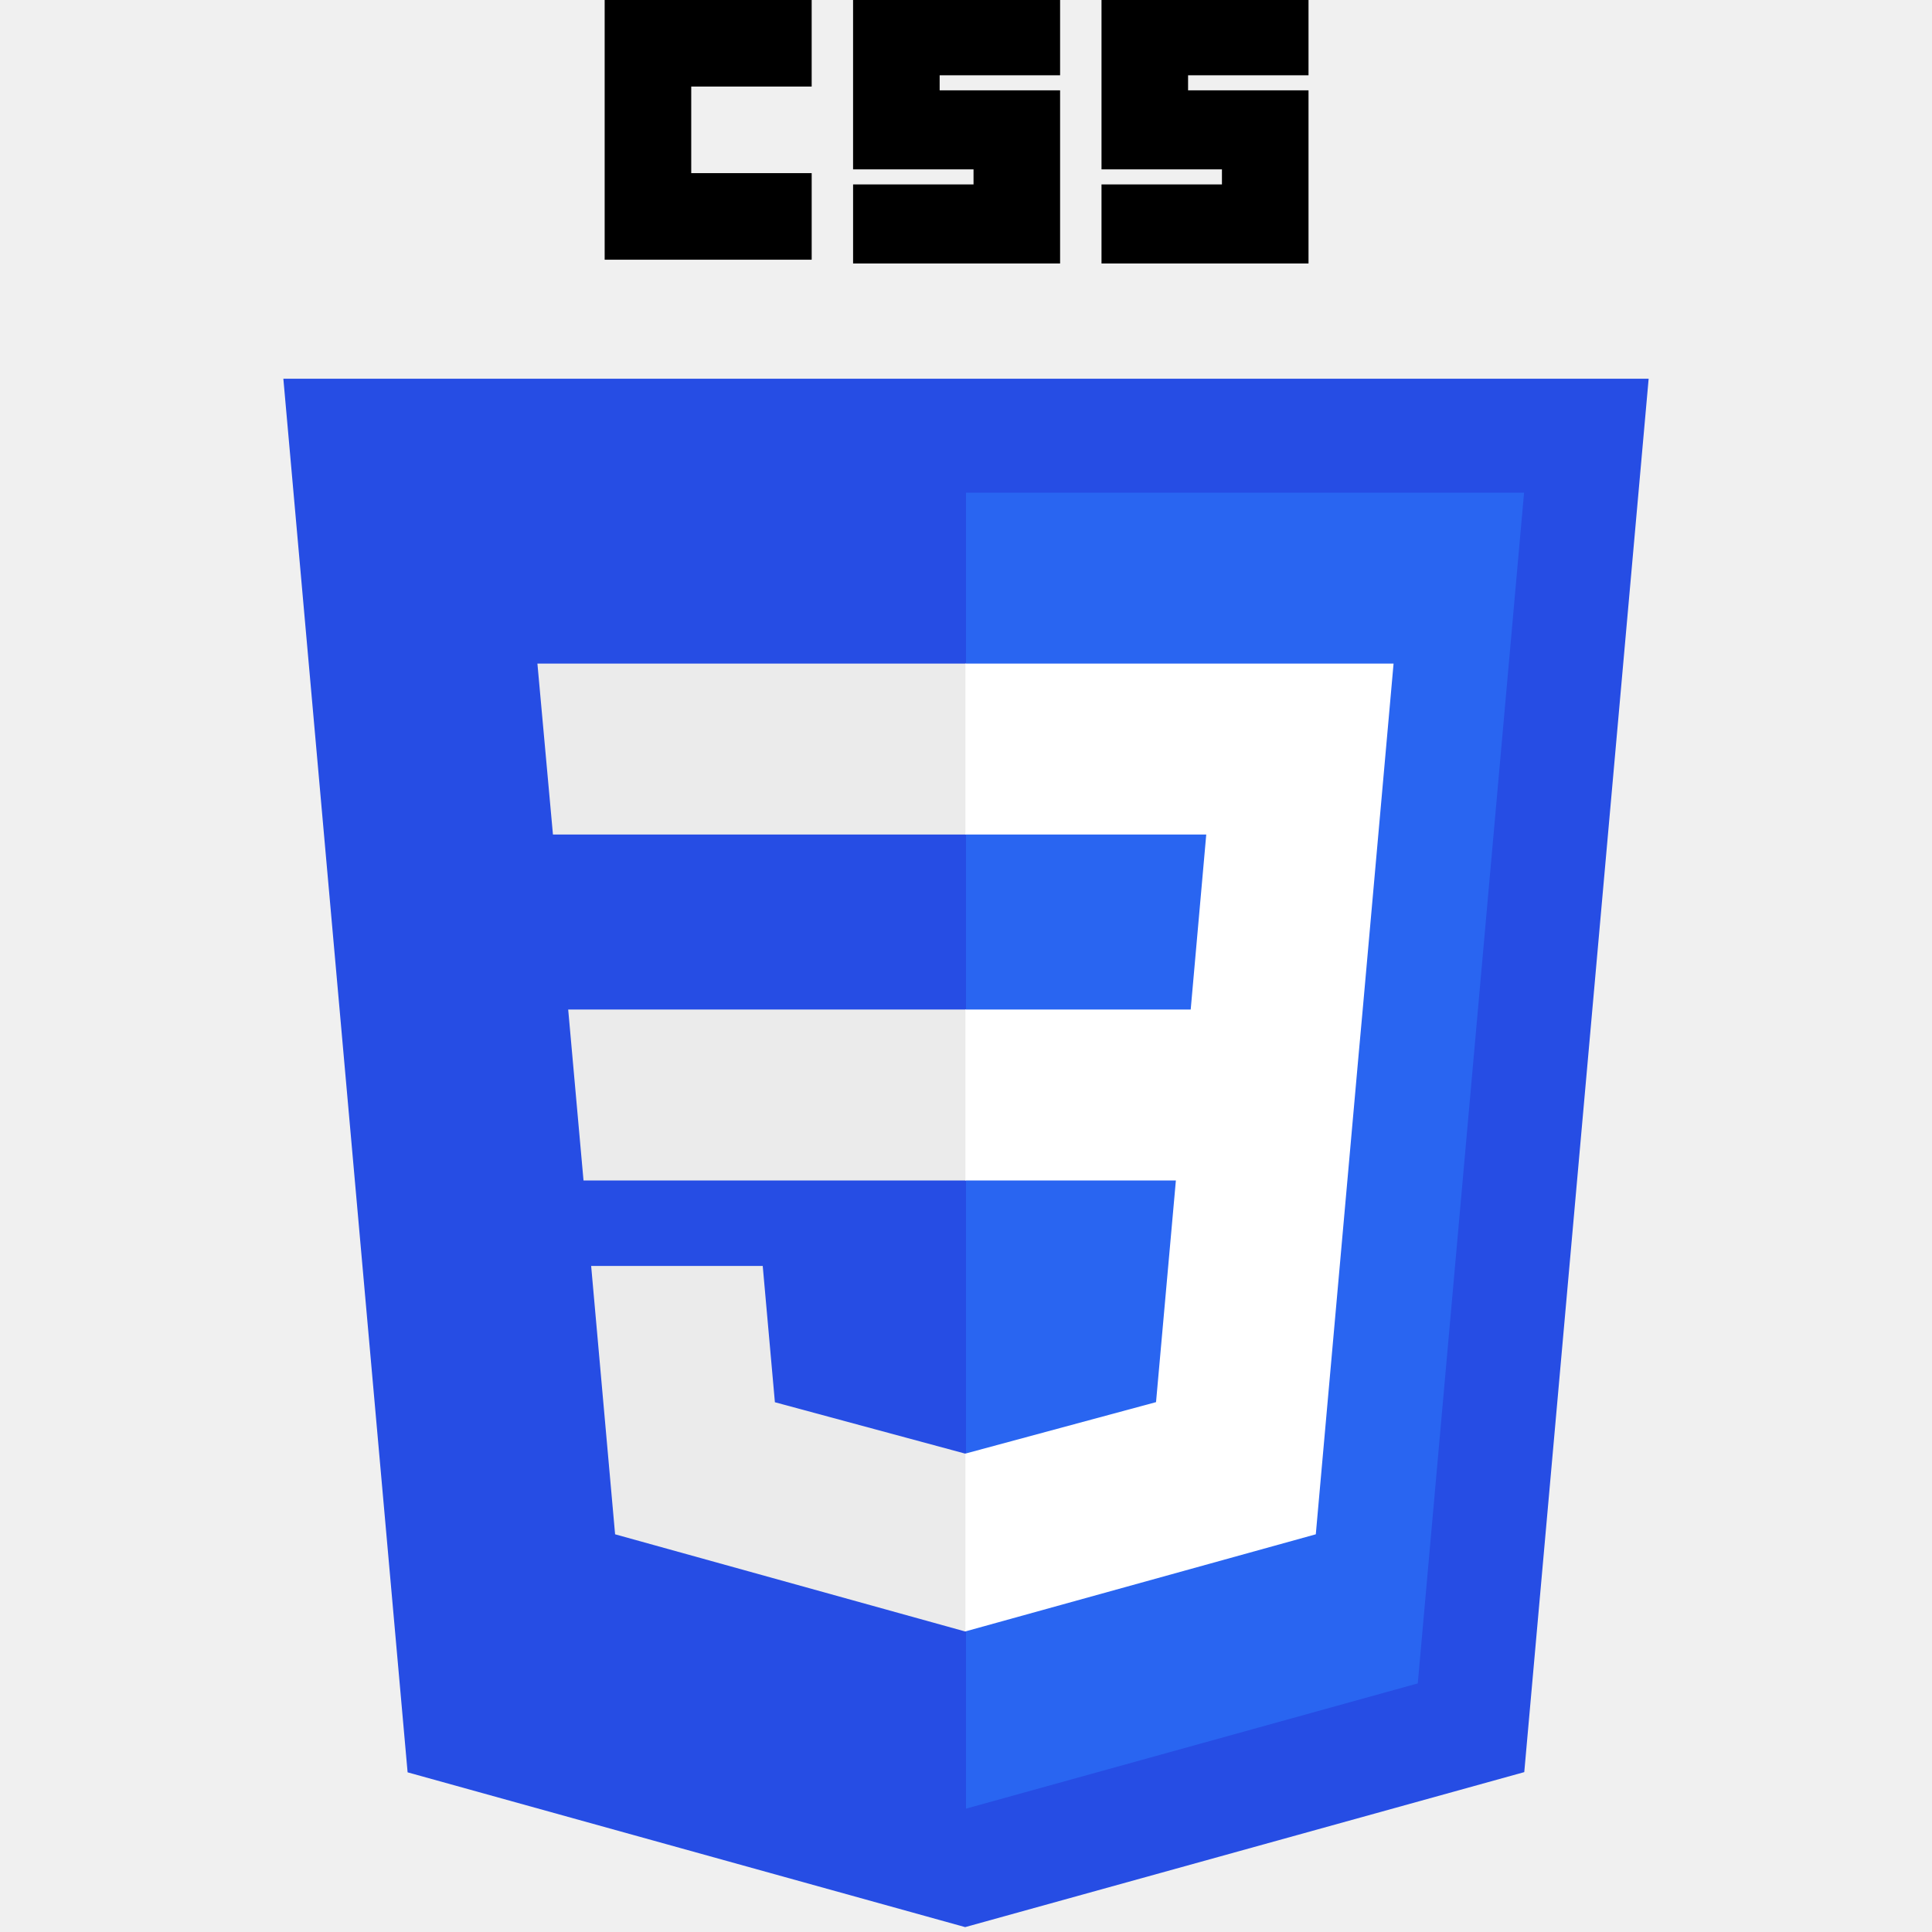
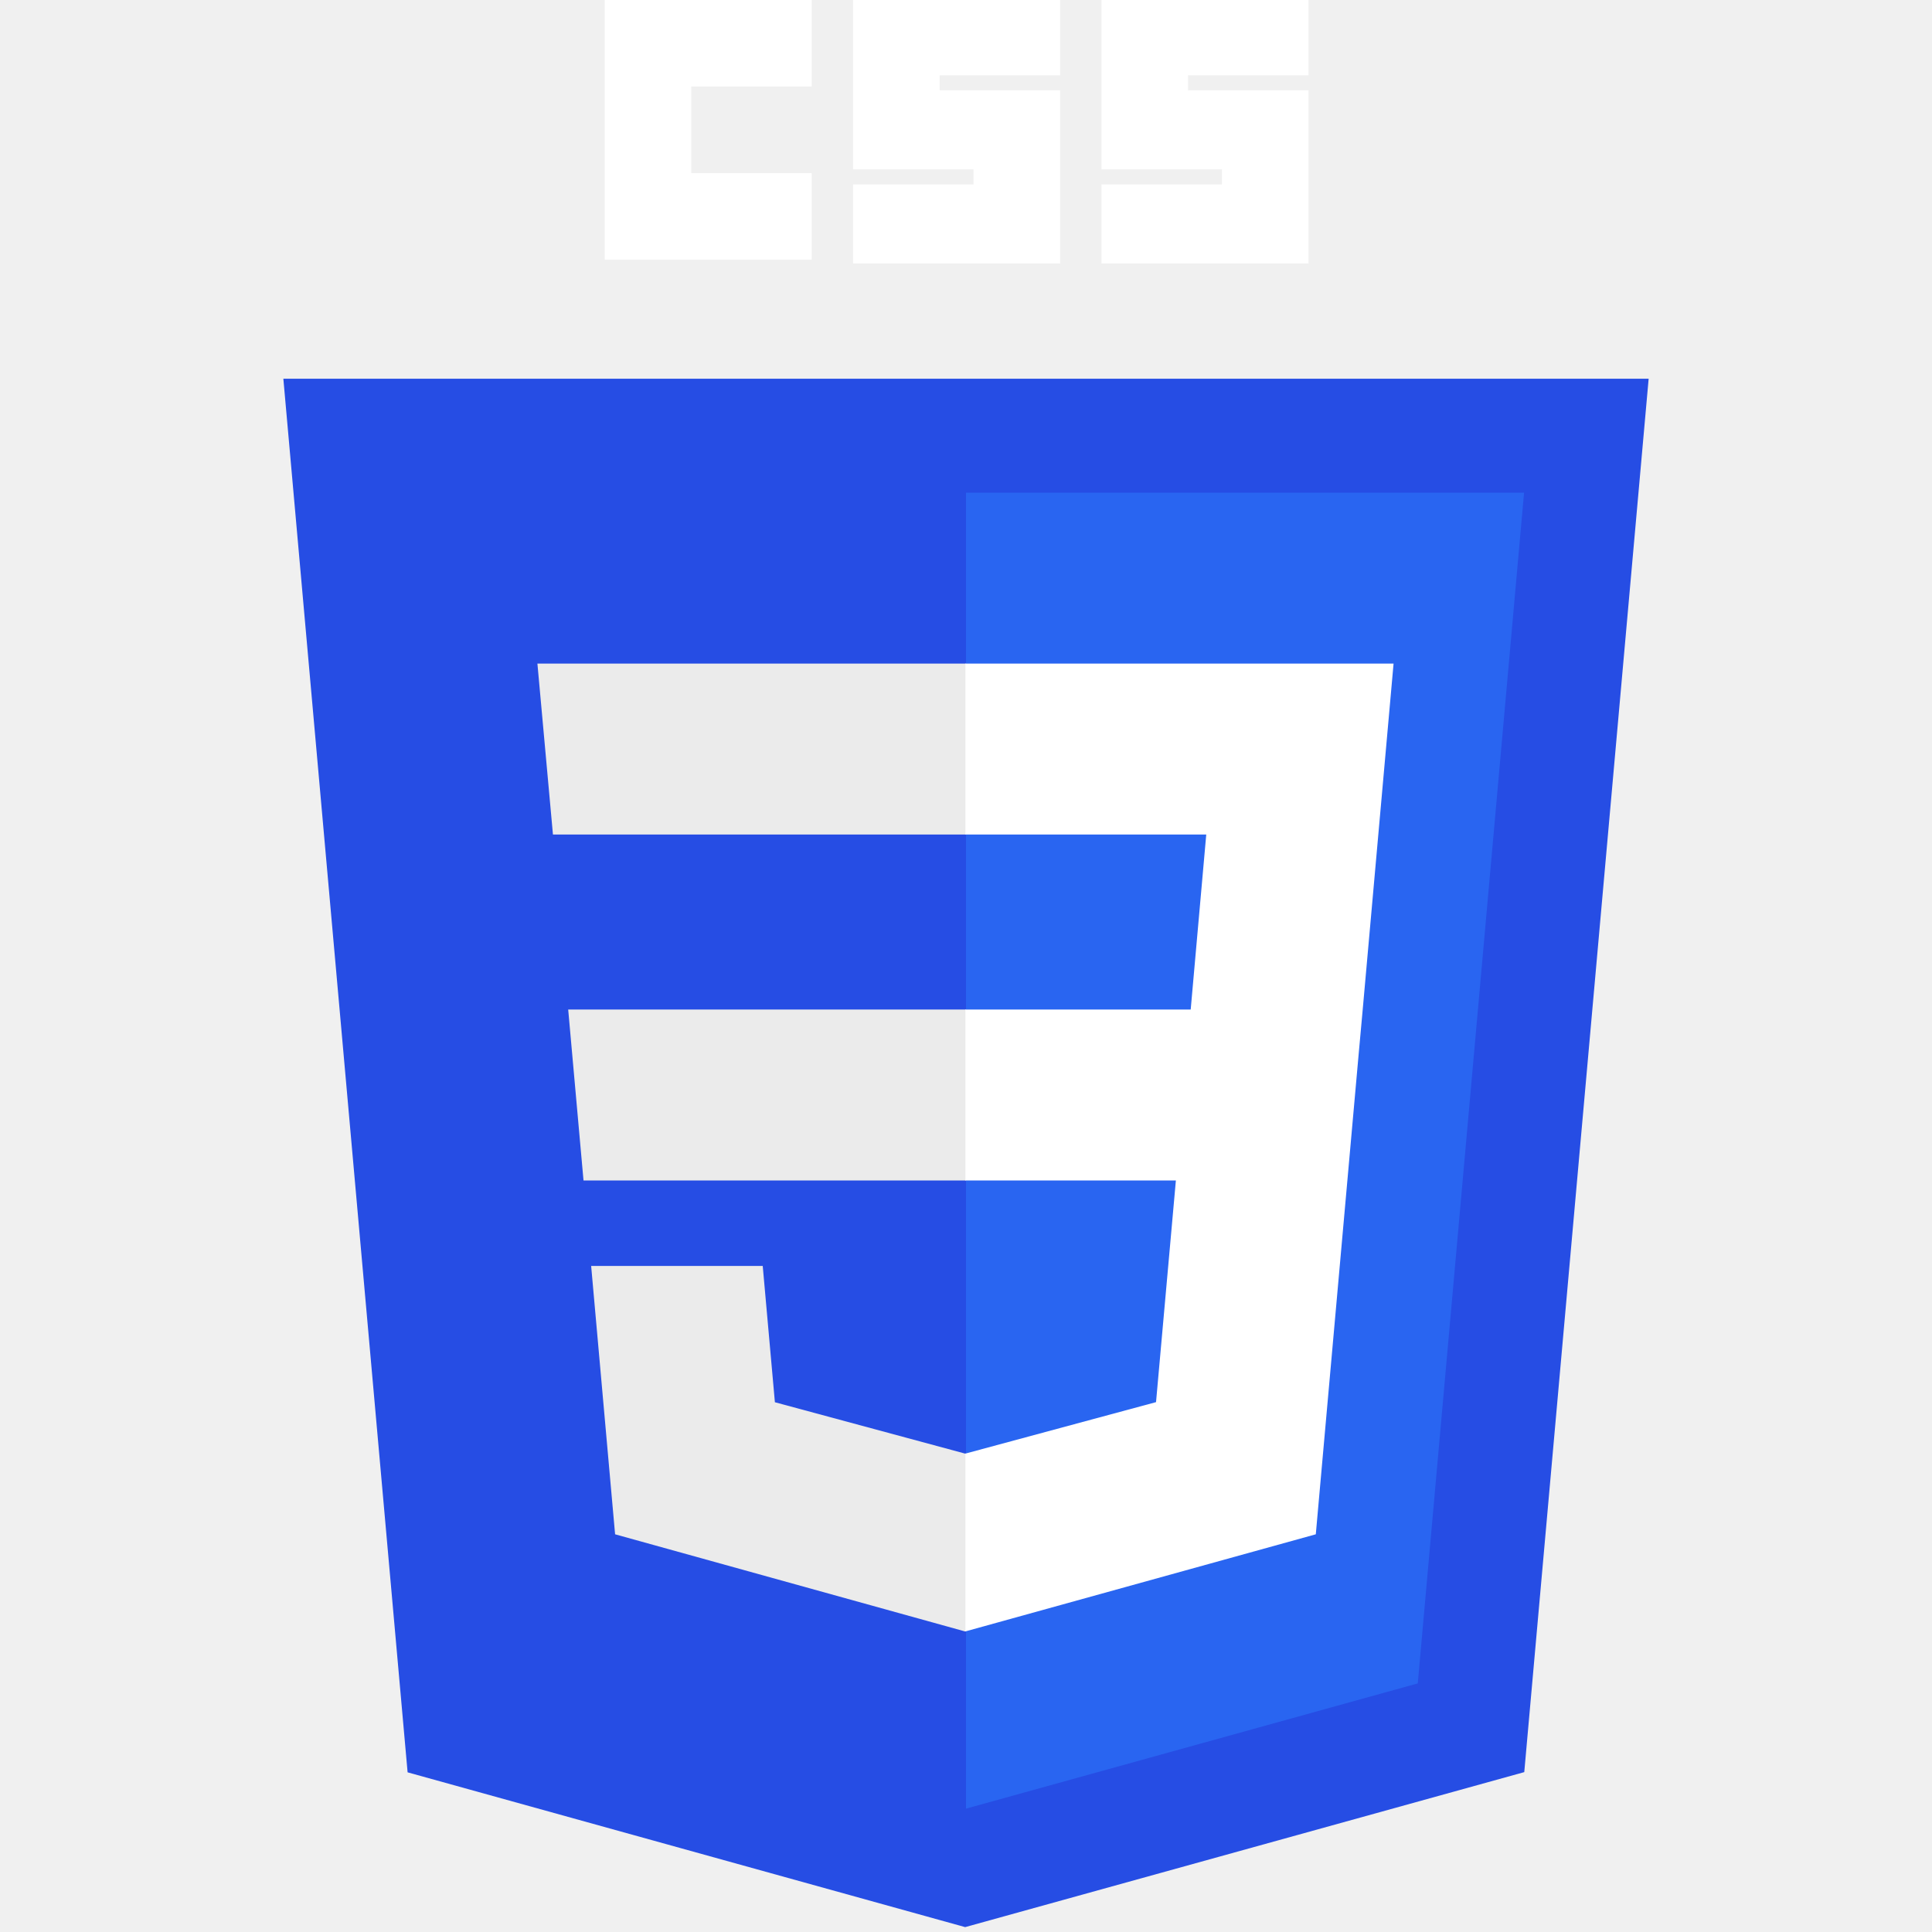
<svg xmlns="http://www.w3.org/2000/svg" width="361px" height="361px" viewBox="-52.5 0 361 361" preserveAspectRatio="xMidYMid">
  <path d="M127.844 360.088L23.662 331.166.445 70.766h255.11l-23.241 260.36-104.47 28.962z" fill="#264DE4" />
  <path d="M212.417 314.547l19.86-222.49H128V337.95l84.417-23.403z" fill="#2965F1" />
  <path d="M53.669 188.636l2.862 31.937H128v-31.937H53.669zM47.917 123.995l2.903 31.937H128v-31.937H47.917zM128 271.58l-.14.037-35.568-9.604-2.274-25.471h-32.06l4.474 50.146 65.421 18.16.147-.04V271.58z" fill="#EBEBEB" />
-   <path d="M60.484 0h38.68v16.176H76.66v16.176h22.506v16.175H60.484V0zM106.901 0h38.681v14.066h-22.505v2.813h22.505v32.352h-38.68V34.46h22.505v-2.813H106.9V0zM153.319 0H192v14.066h-22.505v2.813H192v32.352h-38.681V34.46h22.505v-2.813H153.32V0z" />
+   <path d="M60.484 0h38.68v16.176H76.66v16.176h22.506v16.175H60.484V0zM106.901 0h38.681v14.066h-22.505v2.813h22.505v32.352h-38.68V34.46h22.505v-2.813H106.9V0zM153.319 0H192v14.066h-22.505v2.813H192v32.352h-38.681V34.46h22.505v-2.813H153.32V0z" fill="#FFF" />
  <path d="M202.127 188.636l5.765-64.641H127.89v31.937h45.002l-2.906 32.704H127.89v31.937h39.327l-3.708 41.42-35.62 9.614v33.226l65.473-18.145.48-5.396 7.506-84.08.779-8.576z" fill="#FFF" />
</svg>
